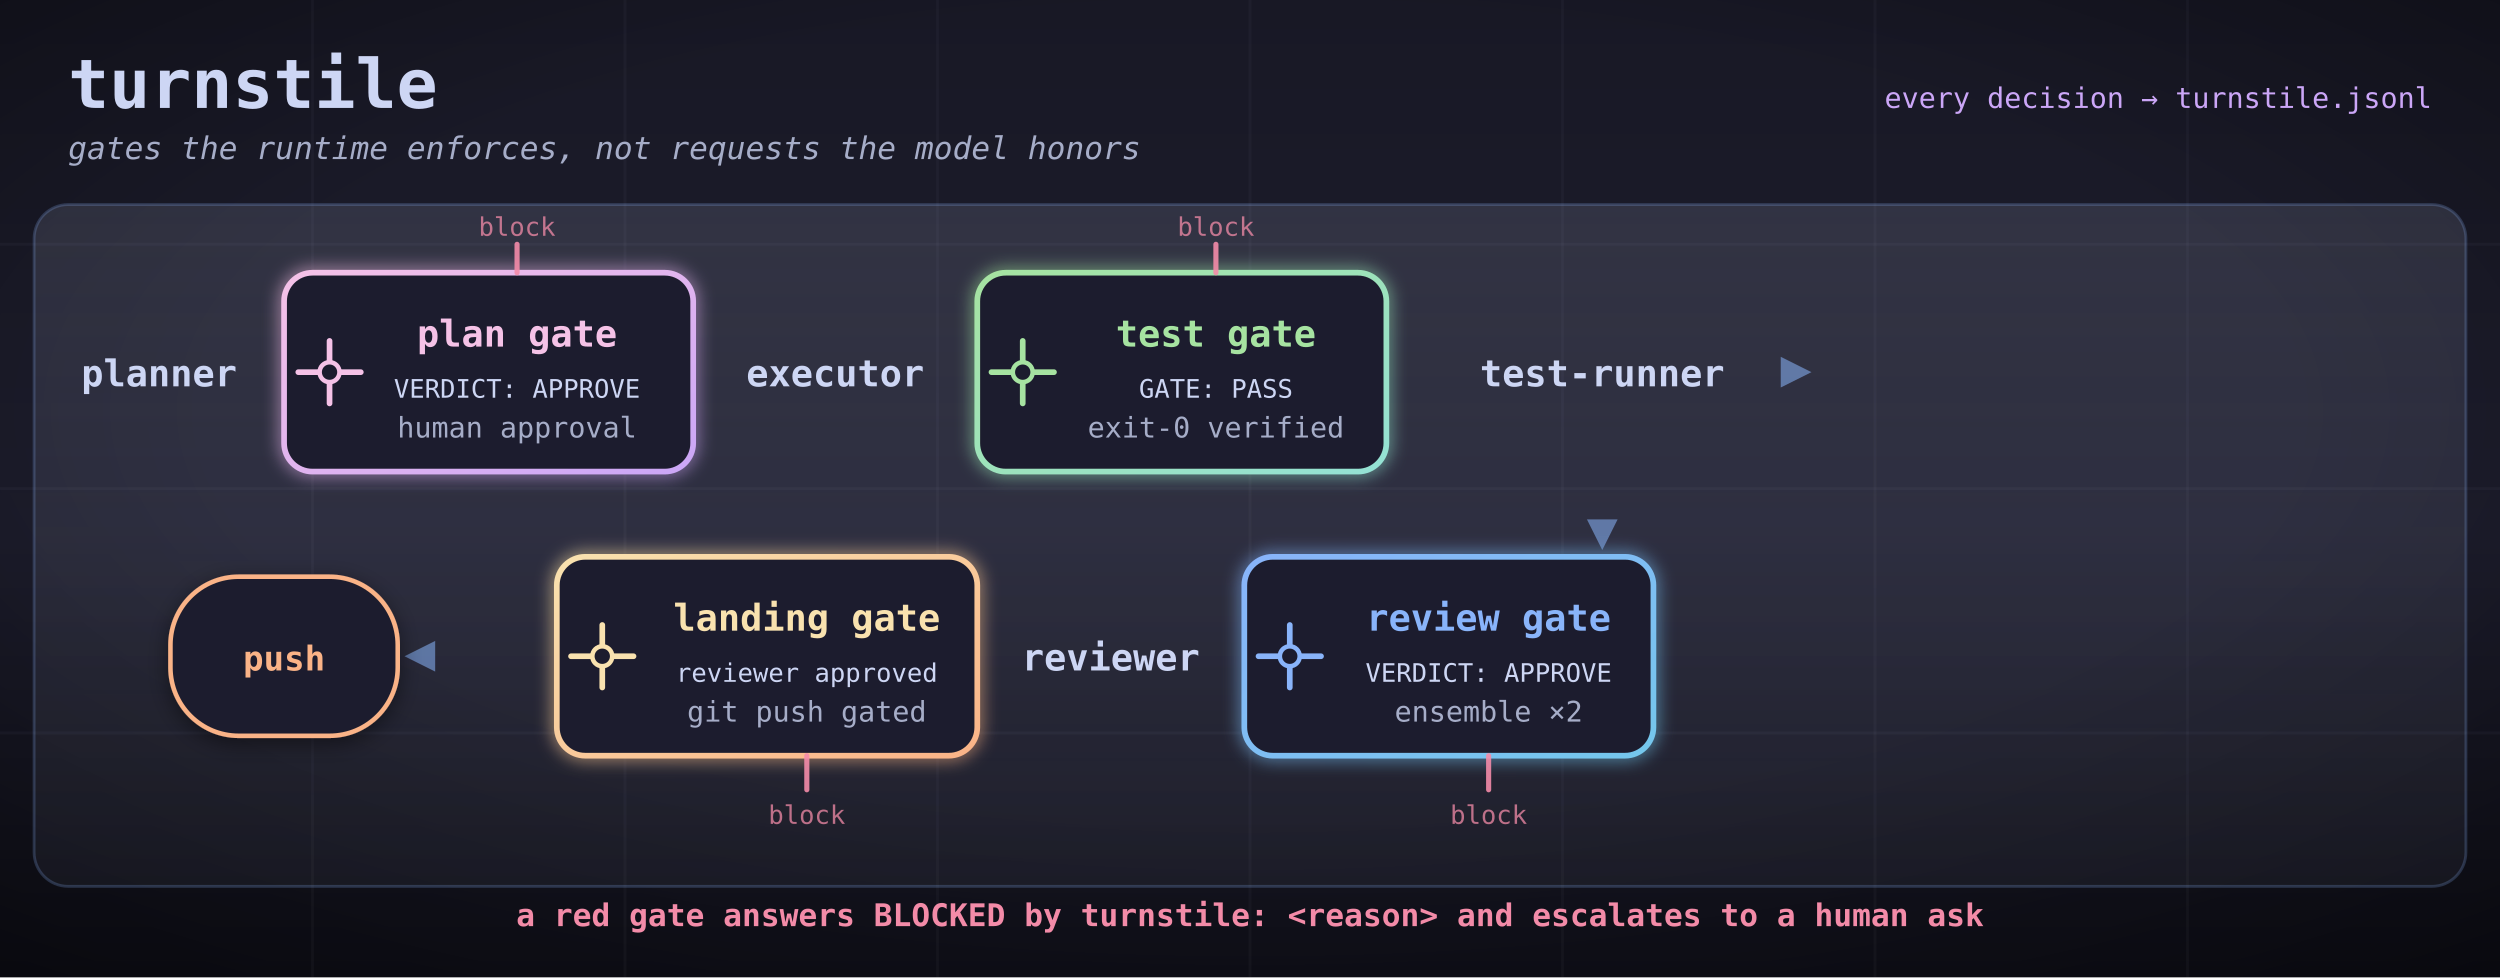
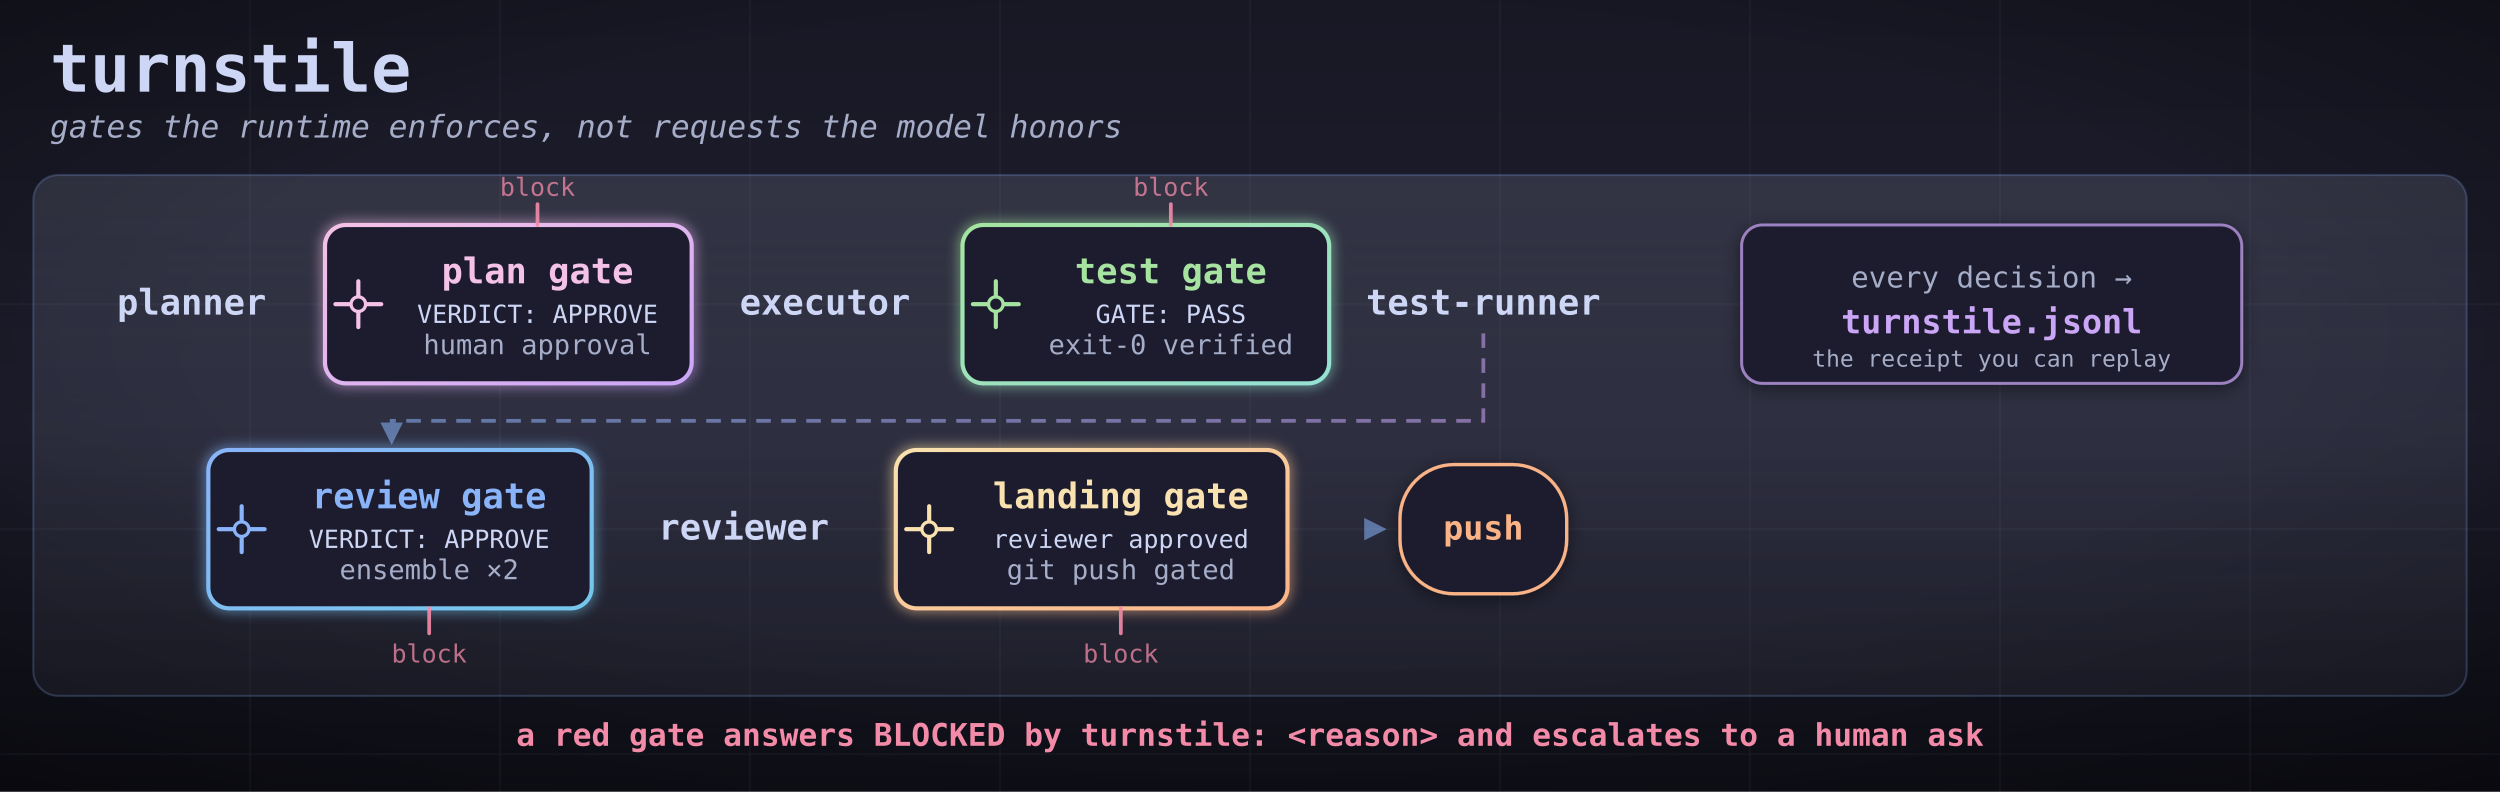
- <svg xmlns="http://www.w3.org/2000/svg" width="880" height="344" viewBox="0 0 880 344" role="img" aria-label="turnstile compact pipeline strip, two rows: planner, plan gate (VERDICT: APPROVE), executor, test gate (GATE: PASS), test-runner, then review gate (VERDICT: APPROVE), reviewer, landing gate, push; blocked stubs mark the gates that can refuse; every decision lands in turnstile.jsonl">
+ <svg xmlns="http://www.w3.org/2000/svg" width="1200" height="380" viewBox="0 0 1200 380" role="img" aria-label="turnstile compact pipeline strip, two rows read left to right: row one planner, plan gate (VERDICT: APPROVE), executor, test gate (GATE: PASS), test-runner, with the turnstile.jsonl receipt; an elbow connector wraps down to row two: review gate (VERDICT: APPROVE), reviewer, landing gate, push; blocked stubs mark the gates that can refuse">
  <defs>
    <linearGradient id="cbg" x1="0" y1="0" x2="0" y2="1">
      <stop offset="0" stop-color="#181825" />
      <stop offset="0.55" stop-color="#1E1E2E" />
      <stop offset="1" stop-color="#11111B" />
    </linearGradient>
    <radialGradient id="cvignette" cx="0.5" cy="0.42" r="0.75">
      <stop offset="0.55" stop-color="#000000" stop-opacity="0" />
      <stop offset="1" stop-color="#000000" stop-opacity="0.45" />
    </radialGradient>
    <linearGradient id="cglass" x1="0" y1="0" x2="0" y2="1">
      <stop offset="0" stop-color="#CDD6F4" stop-opacity="0.13" />
      <stop offset="1" stop-color="#CDD6F4" stop-opacity="0.05" />
    </linearGradient>
    <linearGradient id="cacc-plan" x1="0" y1="0" x2="1" y2="1">
      <stop offset="0" stop-color="#F5C2E7" />
      <stop offset="1" stop-color="#CBA6F7" />
    </linearGradient>
    <linearGradient id="cacc-test" x1="0" y1="0" x2="1" y2="1">
      <stop offset="0" stop-color="#A6E3A1" />
      <stop offset="1" stop-color="#94E2D5" />
    </linearGradient>
    <linearGradient id="cacc-review" x1="0" y1="0" x2="1" y2="1">
      <stop offset="0" stop-color="#89B4FA" />
      <stop offset="1" stop-color="#74C7EC" />
    </linearGradient>
    <linearGradient id="cacc-push" x1="0" y1="0" x2="1" y2="1">
      <stop offset="0" stop-color="#F9E2AF" />
      <stop offset="1" stop-color="#FAB387" />
    </linearGradient>
    <linearGradient id="cflow" x1="0" y1="0" x2="1" y2="0">
      <stop offset="0" stop-color="#89B4FA" />
      <stop offset="1" stop-color="#CBA6F7" />
    </linearGradient>
    <filter id="cglow" x="-60%" y="-60%" width="220%" height="220%">
      <feGaussianBlur stdDeviation="3" result="b" />
      <feMerge>
        <feMergeNode in="b" />
        <feMergeNode in="SourceGraphic" />
      </feMerge>
    </filter>
    <filter id="ccardshadow" x="-30%" y="-30%" width="160%" height="180%">
      <feDropShadow dx="0" dy="2" stdDeviation="4" flood-color="#000000" flood-opacity="0.45" />
    </filter>
    <style>
      @keyframes cdashmove { to { stroke-dashoffset: -22; } }
      .cflow { stroke-dasharray: 7 5; animation: cdashmove 1.4s linear infinite; }
      @media (prefers-reduced-motion: reduce) { .cflow { animation: none; } }
    </style>
    <marker id="carrow" viewBox="0 0 10 10" refX="8.5" refY="5" markerWidth="6" markerHeight="6" orient="auto-start-reverse">
      <path d="M 0 0 L 10 5 L 0 10 z" fill="#89B4FA" />
    </marker>
    <g id="cturnstile-arm">
      <circle cx="0" cy="0" r="3.5" fill="none" stroke-width="1.6" />
      <line x1="0" y1="-4" x2="0" y2="-11" stroke-width="2" stroke-linecap="round" />
      <line x1="0" y1="4" x2="0" y2="11" stroke-width="2" stroke-linecap="round" />
      <line x1="-4" y1="0" x2="-11" y2="0" stroke-width="2" stroke-linecap="round" />
      <line x1="4" y1="0" x2="11" y2="0" stroke-width="2" stroke-linecap="round" />
    </g>
  </defs>
-   <rect width="880" height="344" fill="url(#cbg)" />
-   <rect width="880" height="344" fill="url(#cvignette)" />
+   <rect width="1200" height="380" fill="url(#cbg)" />
+   <rect width="1200" height="380" fill="url(#cvignette)" />
  <g stroke="#CDD6F4" stroke-opacity="0.035" stroke-width="1">
-     <path d="M0 86H880M0 172H880M0 258H880" />
-     <path d="M110 0V344M220 0V344M330 0V344M440 0V344M550 0V344M660 0V344M770 0V344" />
+     <path d="M0 146H1200M0 254H1200M0 362H1200" />
+     <path d="M120 0V380M240 0V380M360 0V380M480 0V380M600 0V380M720 0V380M840 0V380M960 0V380M1080 0V380" />
  </g>
-   <text x="24" y="38" font-family="ui-monospace, SFMono-Regular, Menlo, monospace" font-size="24" font-weight="700" fill="#CDD6F4">turnstile</text>
-   <text x="24" y="56" font-family="ui-monospace, SFMono-Regular, Menlo, monospace" font-size="11" font-style="italic" fill="#A6ADC8">gates the runtime enforces, not requests the model honors</text>
-   <text x="856" y="38" text-anchor="end" font-family="ui-monospace, SFMono-Regular, Menlo, monospace" font-size="10" fill="#CBA6F7">every decision → turnstile.jsonl</text>
-   <rect x="12" y="72" width="856" height="240" rx="12" fill="url(#cglass)" stroke="#89B4FA" stroke-opacity="0.22" stroke-width="1" />
-   <path class="cflow" d="M36 131 H636" stroke="url(#cflow)" stroke-width="1.8" fill="none" opacity="0.55" marker-end="url(#carrow)" />
-   <text x="56" y="136" text-anchor="middle" font-family="ui-monospace, SFMono-Regular, Menlo, monospace" font-size="13" font-weight="600" fill="#CDD6F4">planner</text>
+   <text x="24" y="44" font-family="ui-monospace, SFMono-Regular, Menlo, monospace" font-size="32" font-weight="700" fill="#CDD6F4">turnstile</text>
+   <text x="24" y="66" font-family="ui-monospace, SFMono-Regular, Menlo, monospace" font-size="15" font-style="italic" fill="#A6ADC8">gates the runtime enforces, not requests the model honors</text>
+   <rect x="16" y="84" width="1168" height="250" rx="12" fill="url(#cglass)" stroke="#89B4FA" stroke-opacity="0.22" stroke-width="1" />
+   <path class="cflow" d="M40 146 H712" stroke="url(#cflow)" stroke-width="1.8" fill="none" opacity="0.55" />
+   <text x="92" y="151" text-anchor="middle" font-family="ui-monospace, SFMono-Regular, Menlo, monospace" font-size="17" font-weight="600" fill="#CDD6F4">planner</text>
  <g filter="url(#cglow)">
-     <rect x="100" y="96" width="144" height="70" rx="10" fill="#1E1E2E" stroke="url(#cacc-plan)" stroke-width="2" />
+     <rect x="156" y="108" width="176" height="76" rx="10" fill="#1E1E2E" stroke="url(#cacc-plan)" stroke-width="2" />
  </g>
-   <use href="#cturnstile-arm" transform="translate(116 131)" stroke="#F5C2E7" />
-   <text x="182" y="122" text-anchor="middle" font-family="ui-monospace, SFMono-Regular, Menlo, monospace" font-size="13" font-weight="700" fill="#F5C2E7">plan gate</text>
-   <text x="182" y="140" text-anchor="middle" font-family="ui-monospace, SFMono-Regular, Menlo, monospace" font-size="9" fill="#CDD6F4">VERDICT: APPROVE</text>
-   <text x="182" y="154" text-anchor="middle" font-family="ui-monospace, SFMono-Regular, Menlo, monospace" font-size="10" fill="#A6ADC8">human approval</text>
-   <text x="294" y="136" text-anchor="middle" font-family="ui-monospace, SFMono-Regular, Menlo, monospace" font-size="13" font-weight="600" fill="#CDD6F4">executor</text>
+   <use href="#cturnstile-arm" transform="translate(172 146)" stroke="#F5C2E7" />
+   <text x="258" y="136" text-anchor="middle" font-family="ui-monospace, SFMono-Regular, Menlo, monospace" font-size="17" font-weight="700" fill="#F5C2E7">plan gate</text>
+   <text x="258" y="155" text-anchor="middle" font-family="ui-monospace, SFMono-Regular, Menlo, monospace" font-size="12" fill="#CDD6F4">VERDICT: APPROVE</text>
+   <text x="258" y="170" text-anchor="middle" font-family="ui-monospace, SFMono-Regular, Menlo, monospace" font-size="13" fill="#A6ADC8">human approval</text>
+   <text x="396" y="151" text-anchor="middle" font-family="ui-monospace, SFMono-Regular, Menlo, monospace" font-size="17" font-weight="600" fill="#CDD6F4">executor</text>
  <g filter="url(#cglow)">
-     <rect x="344" y="96" width="144" height="70" rx="10" fill="#1E1E2E" stroke="url(#cacc-test)" stroke-width="2" />
+     <rect x="462" y="108" width="176" height="76" rx="10" fill="#1E1E2E" stroke="url(#cacc-test)" stroke-width="2" />
  </g>
-   <use href="#cturnstile-arm" transform="translate(360 131)" stroke="#A6E3A1" />
-   <text x="428" y="122" text-anchor="middle" font-family="ui-monospace, SFMono-Regular, Menlo, monospace" font-size="13" font-weight="700" fill="#A6E3A1">test gate</text>
-   <text x="428" y="140" text-anchor="middle" font-family="ui-monospace, SFMono-Regular, Menlo, monospace" font-size="9" fill="#CDD6F4">GATE: PASS</text>
-   <text x="428" y="154" text-anchor="middle" font-family="ui-monospace, SFMono-Regular, Menlo, monospace" font-size="10" fill="#A6ADC8">exit-0 verified</text>
-   <text x="564" y="136" text-anchor="middle" font-family="ui-monospace, SFMono-Regular, Menlo, monospace" font-size="13" font-weight="600" fill="#CDD6F4">test-runner</text>
-   <path class="cflow" d="M564 166 V192" stroke="url(#cflow)" stroke-width="1.8" fill="none" opacity="0.55" marker-end="url(#carrow)" />
-   <path class="cflow" d="M438 231 H144" stroke="url(#cflow)" stroke-width="1.8" fill="none" opacity="0.55" marker-end="url(#carrow)" />
+   <use href="#cturnstile-arm" transform="translate(478 146)" stroke="#A6E3A1" />
+   <text x="562" y="136" text-anchor="middle" font-family="ui-monospace, SFMono-Regular, Menlo, monospace" font-size="17" font-weight="700" fill="#A6E3A1">test gate</text>
+   <text x="562" y="155" text-anchor="middle" font-family="ui-monospace, SFMono-Regular, Menlo, monospace" font-size="12" fill="#CDD6F4">GATE: PASS</text>
+   <text x="562" y="170" text-anchor="middle" font-family="ui-monospace, SFMono-Regular, Menlo, monospace" font-size="13" fill="#A6ADC8">exit-0 verified</text>
+   <text x="712" y="151" text-anchor="middle" font-family="ui-monospace, SFMono-Regular, Menlo, monospace" font-size="17" font-weight="600" fill="#CDD6F4">test-runner</text>
+   <g filter="url(#ccardshadow)">
+     <rect x="836" y="108" width="240" height="76" rx="10" fill="#1E1E2E" stroke="#CBA6F7" stroke-opacity="0.7" stroke-width="1.4" />
+   </g>
+   <text x="956" y="138" text-anchor="middle" font-family="ui-monospace, SFMono-Regular, Menlo, monospace" font-size="14" fill="#A6ADC8">every decision →</text>
+   <text x="956" y="160" text-anchor="middle" font-family="ui-monospace, SFMono-Regular, Menlo, monospace" font-size="16" font-weight="700" fill="#CBA6F7">turnstile.jsonl</text>
+   <text x="956" y="176" text-anchor="middle" font-family="ui-monospace, SFMono-Regular, Menlo, monospace" font-size="11" fill="#A6ADC8">the receipt you can replay</text>
+   <path class="cflow" d="M712 160 V202 H188 V212" stroke="url(#cflow)" stroke-width="1.8" fill="none" opacity="0.55" marker-end="url(#carrow)" />
+   <path class="cflow" d="M284 254 H664" stroke="url(#cflow)" stroke-width="1.8" fill="none" opacity="0.55" marker-end="url(#carrow)" />
  <g filter="url(#cglow)">
-     <rect x="438" y="196" width="144" height="70" rx="10" fill="#1E1E2E" stroke="url(#cacc-review)" stroke-width="2" />
+     <rect x="100" y="216" width="184" height="76" rx="10" fill="#1E1E2E" stroke="url(#cacc-review)" stroke-width="2" />
  </g>
-   <use href="#cturnstile-arm" transform="translate(454 231)" stroke="#89B4FA" />
-   <text x="524" y="222" text-anchor="middle" font-family="ui-monospace, SFMono-Regular, Menlo, monospace" font-size="13" font-weight="700" fill="#89B4FA">review gate</text>
-   <text x="524" y="240" text-anchor="middle" font-family="ui-monospace, SFMono-Regular, Menlo, monospace" font-size="9" fill="#CDD6F4">VERDICT: APPROVE</text>
-   <text x="524" y="254" text-anchor="middle" font-family="ui-monospace, SFMono-Regular, Menlo, monospace" font-size="10" fill="#A6ADC8">ensemble ×2</text>
-   <text x="391" y="236" text-anchor="middle" font-family="ui-monospace, SFMono-Regular, Menlo, monospace" font-size="13" font-weight="600" fill="#CDD6F4">reviewer</text>
+   <use href="#cturnstile-arm" transform="translate(116 254)" stroke="#89B4FA" />
+   <text x="206" y="244" text-anchor="middle" font-family="ui-monospace, SFMono-Regular, Menlo, monospace" font-size="17" font-weight="700" fill="#89B4FA">review gate</text>
+   <text x="206" y="263" text-anchor="middle" font-family="ui-monospace, SFMono-Regular, Menlo, monospace" font-size="12" fill="#CDD6F4">VERDICT: APPROVE</text>
+   <text x="206" y="278" text-anchor="middle" font-family="ui-monospace, SFMono-Regular, Menlo, monospace" font-size="13" fill="#A6ADC8">ensemble ×2</text>
+   <text x="357" y="259" text-anchor="middle" font-family="ui-monospace, SFMono-Regular, Menlo, monospace" font-size="17" font-weight="600" fill="#CDD6F4">reviewer</text>
  <g filter="url(#cglow)">
-     <rect x="196" y="196" width="148" height="70" rx="10" fill="#1E1E2E" stroke="url(#cacc-push)" stroke-width="2" />
+     <rect x="430" y="216" width="188" height="76" rx="10" fill="#1E1E2E" stroke="url(#cacc-push)" stroke-width="2" />
  </g>
-   <use href="#cturnstile-arm" transform="translate(212 231)" stroke="#F9E2AF" />
-   <text x="284" y="222" text-anchor="middle" font-family="ui-monospace, SFMono-Regular, Menlo, monospace" font-size="13" font-weight="700" fill="#F9E2AF">landing gate</text>
-   <text x="284" y="240" text-anchor="middle" font-family="ui-monospace, SFMono-Regular, Menlo, monospace" font-size="9" fill="#CDD6F4">reviewer approved</text>
-   <text x="284" y="254" text-anchor="middle" font-family="ui-monospace, SFMono-Regular, Menlo, monospace" font-size="10" fill="#A6ADC8">git push gated</text>
+   <use href="#cturnstile-arm" transform="translate(446 254)" stroke="#F9E2AF" />
+   <text x="538" y="244" text-anchor="middle" font-family="ui-monospace, SFMono-Regular, Menlo, monospace" font-size="17" font-weight="700" fill="#F9E2AF">landing gate</text>
+   <text x="538" y="263" text-anchor="middle" font-family="ui-monospace, SFMono-Regular, Menlo, monospace" font-size="12" fill="#CDD6F4">reviewer approved</text>
+   <text x="538" y="278" text-anchor="middle" font-family="ui-monospace, SFMono-Regular, Menlo, monospace" font-size="13" fill="#A6ADC8">git push gated</text>
  <g filter="url(#ccardshadow)">
-     <rect x="60" y="203" width="80" height="56" rx="24" fill="#1E1E2E" stroke="#FAB387" stroke-width="1.6" />
+     <rect x="672" y="223" width="80" height="62" rx="26" fill="#1E1E2E" stroke="#FAB387" stroke-width="1.6" />
  </g>
-   <text x="100" y="236" text-anchor="middle" font-family="ui-monospace, SFMono-Regular, Menlo, monospace" font-size="12" font-weight="700" fill="#FAB387">push</text>
+   <text x="712" y="259" text-anchor="middle" font-family="ui-monospace, SFMono-Regular, Menlo, monospace" font-size="16" font-weight="700" fill="#FAB387">push</text>
  <g stroke="#F38BA8" stroke-width="1.8" stroke-linecap="round" fill="none">
-     <path d="M182 96 L 182 86" opacity="0.9" />
-     <path d="M428 96 L 428 86" opacity="0.9" />
+     <path d="M258 108 L 258 98" opacity="0.9" />
+     <path d="M562 108 L 562 98" opacity="0.9" />
  </g>
-   <g font-family="ui-monospace, SFMono-Regular, Menlo, monospace" font-size="9" fill="#F38BA8" opacity="0.75">
-     <text x="182" y="83" text-anchor="middle">block</text>
-     <text x="428" y="83" text-anchor="middle">block</text>
+   <g font-family="ui-monospace, SFMono-Regular, Menlo, monospace" font-size="12" fill="#F38BA8" opacity="0.75">
+     <text x="258" y="94" text-anchor="middle">block</text>
+     <text x="562" y="94" text-anchor="middle">block</text>
  </g>
  <g stroke="#F38BA8" stroke-width="1.8" stroke-linecap="round" fill="none">
-     <path d="M524 266 L 524 278" opacity="0.9" />
-     <path d="M284 266 L 284 278" opacity="0.9" />
+     <path d="M206 292 L 206 304" opacity="0.9" />
+     <path d="M538 292 L 538 304" opacity="0.9" />
  </g>
-   <g font-family="ui-monospace, SFMono-Regular, Menlo, monospace" font-size="9" fill="#F38BA8" opacity="0.75">
-     <text x="524" y="290" text-anchor="middle">block</text>
-     <text x="284" y="290" text-anchor="middle">block</text>
+   <g font-family="ui-monospace, SFMono-Regular, Menlo, monospace" font-size="12" fill="#F38BA8" opacity="0.75">
+     <text x="206" y="318" text-anchor="middle">block</text>
+     <text x="538" y="318" text-anchor="middle">block</text>
  </g>
-   <text x="440" y="326" text-anchor="middle" font-family="ui-monospace, SFMono-Regular, Menlo, monospace" font-size="11" font-weight="700" fill="#F38BA8">a red gate answers BLOCKED by turnstile: &lt;reason&gt; and escalates to a human ask</text>
+   <text x="600" y="358" text-anchor="middle" font-family="ui-monospace, SFMono-Regular, Menlo, monospace" font-size="15" font-weight="700" fill="#F38BA8">a red gate answers BLOCKED by turnstile: &lt;reason&gt; and escalates to a human ask</text>
</svg>
